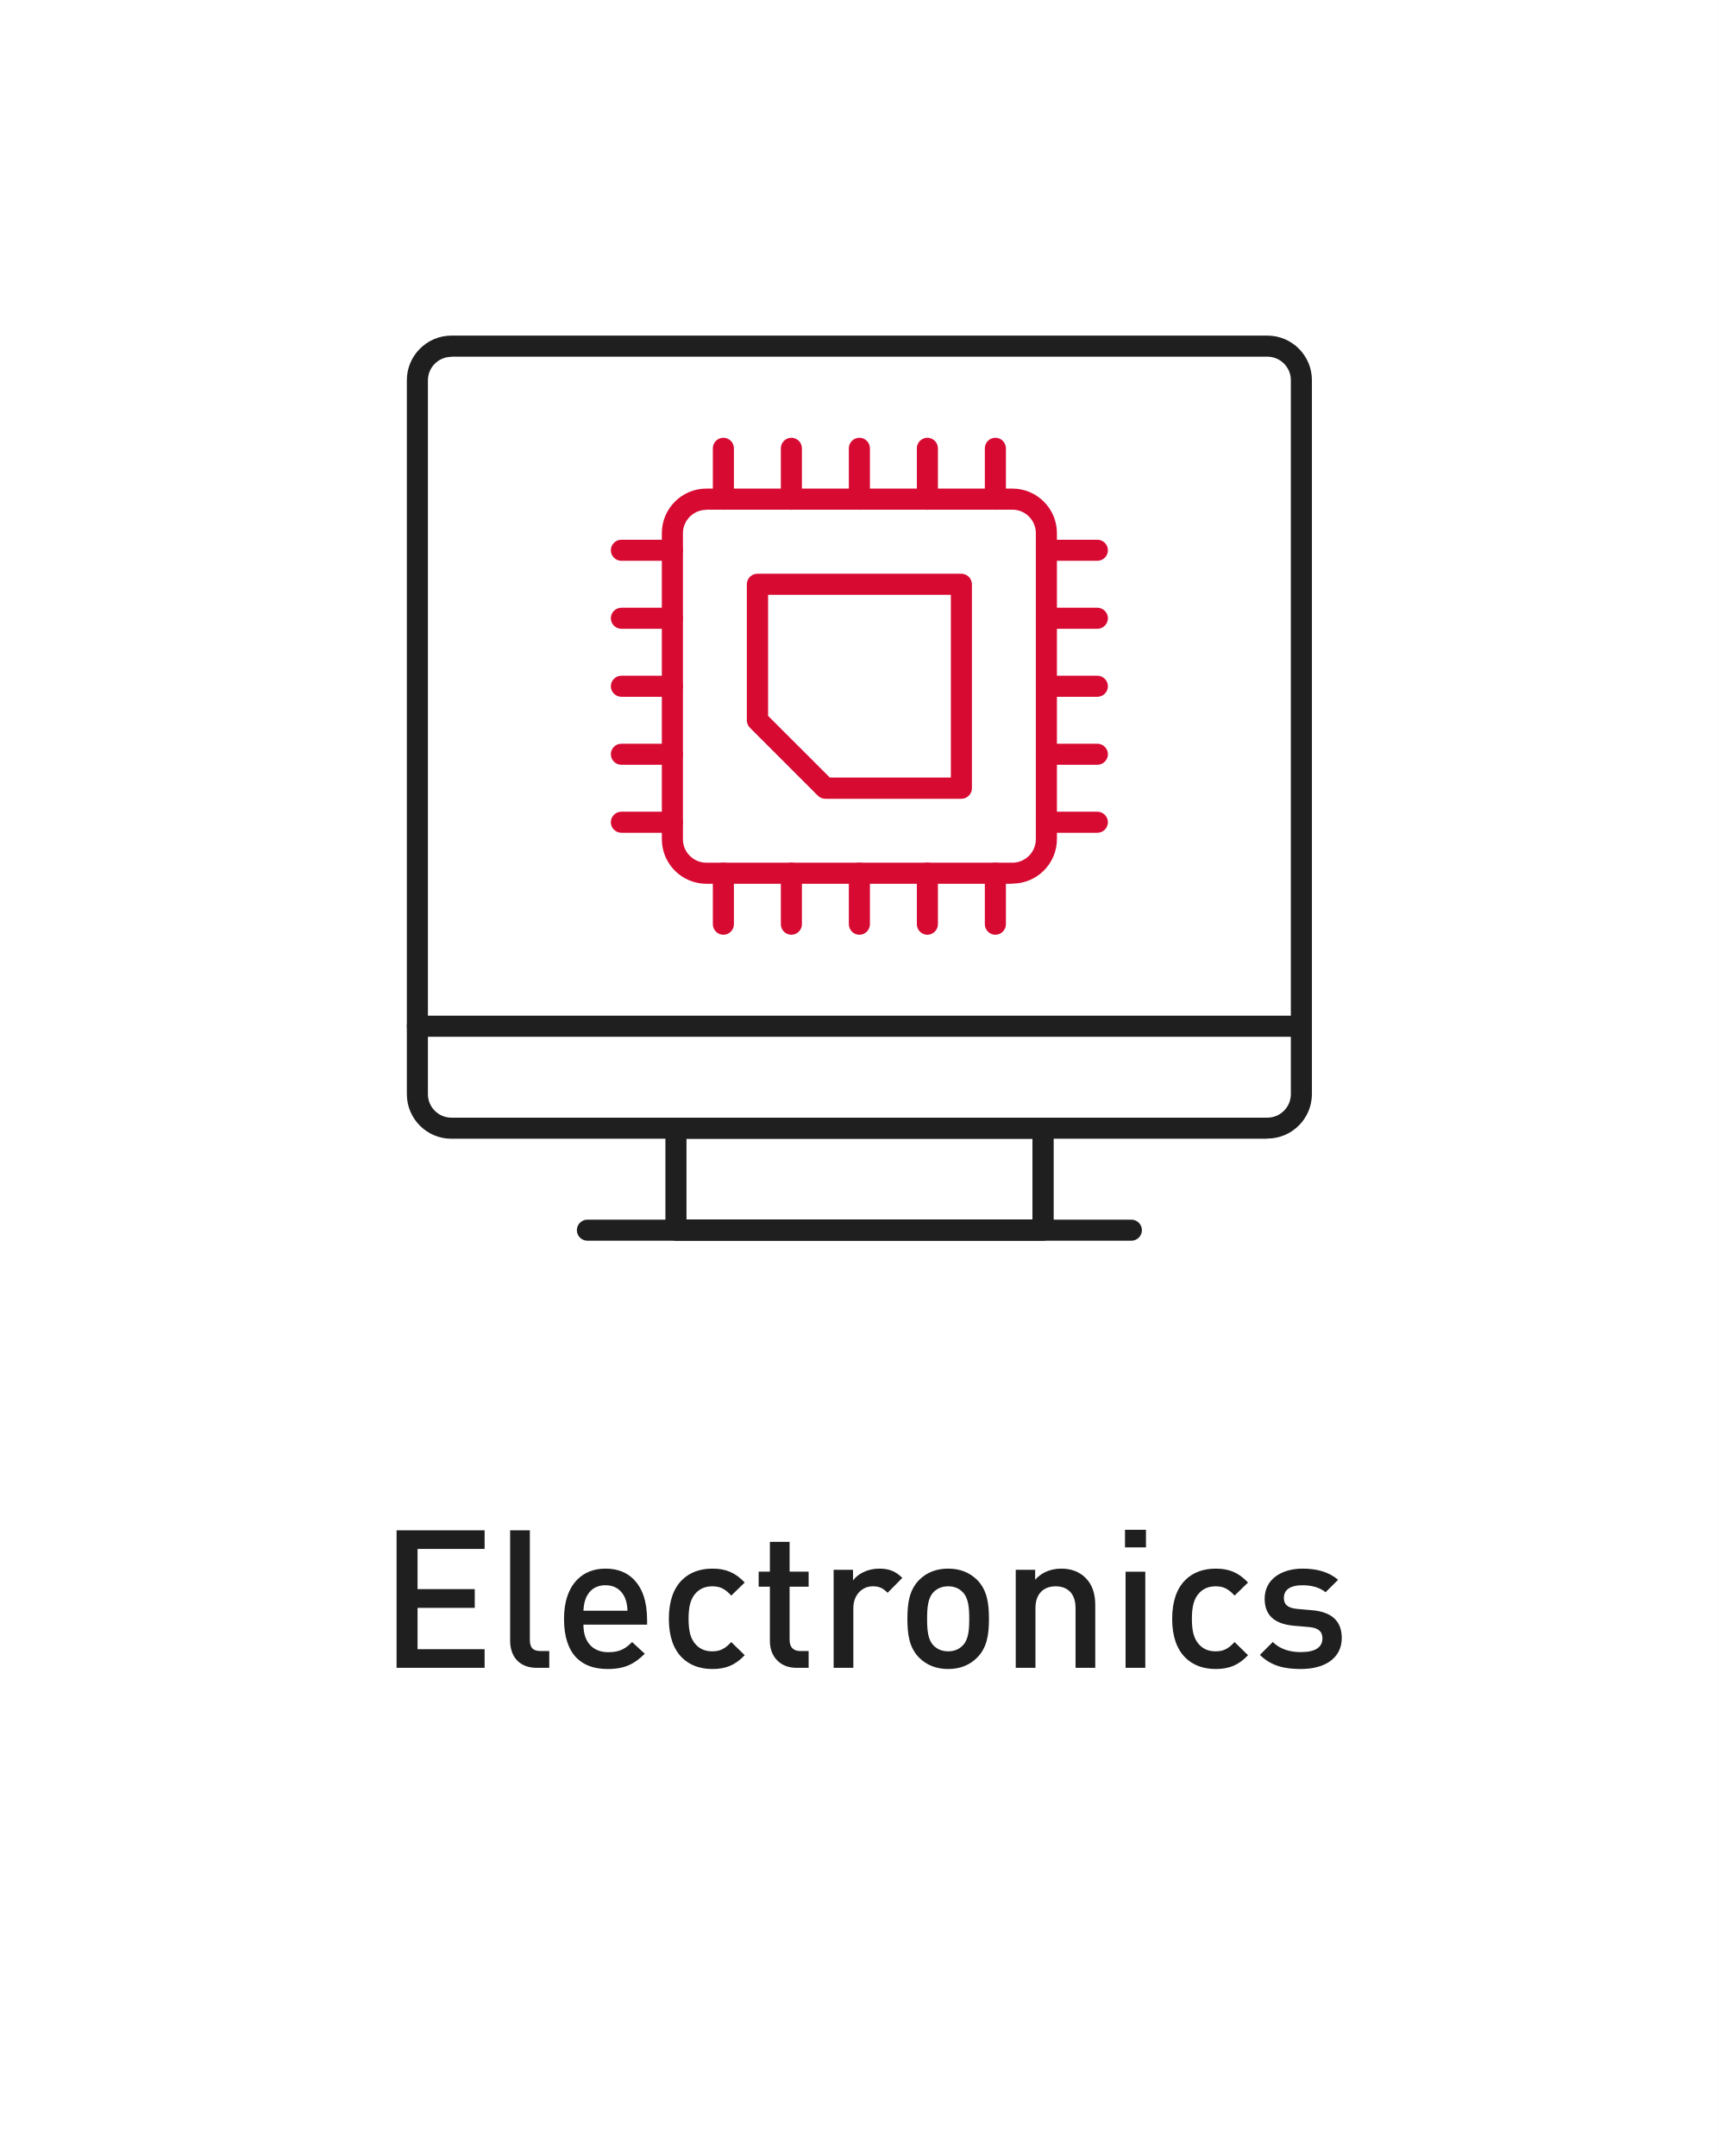
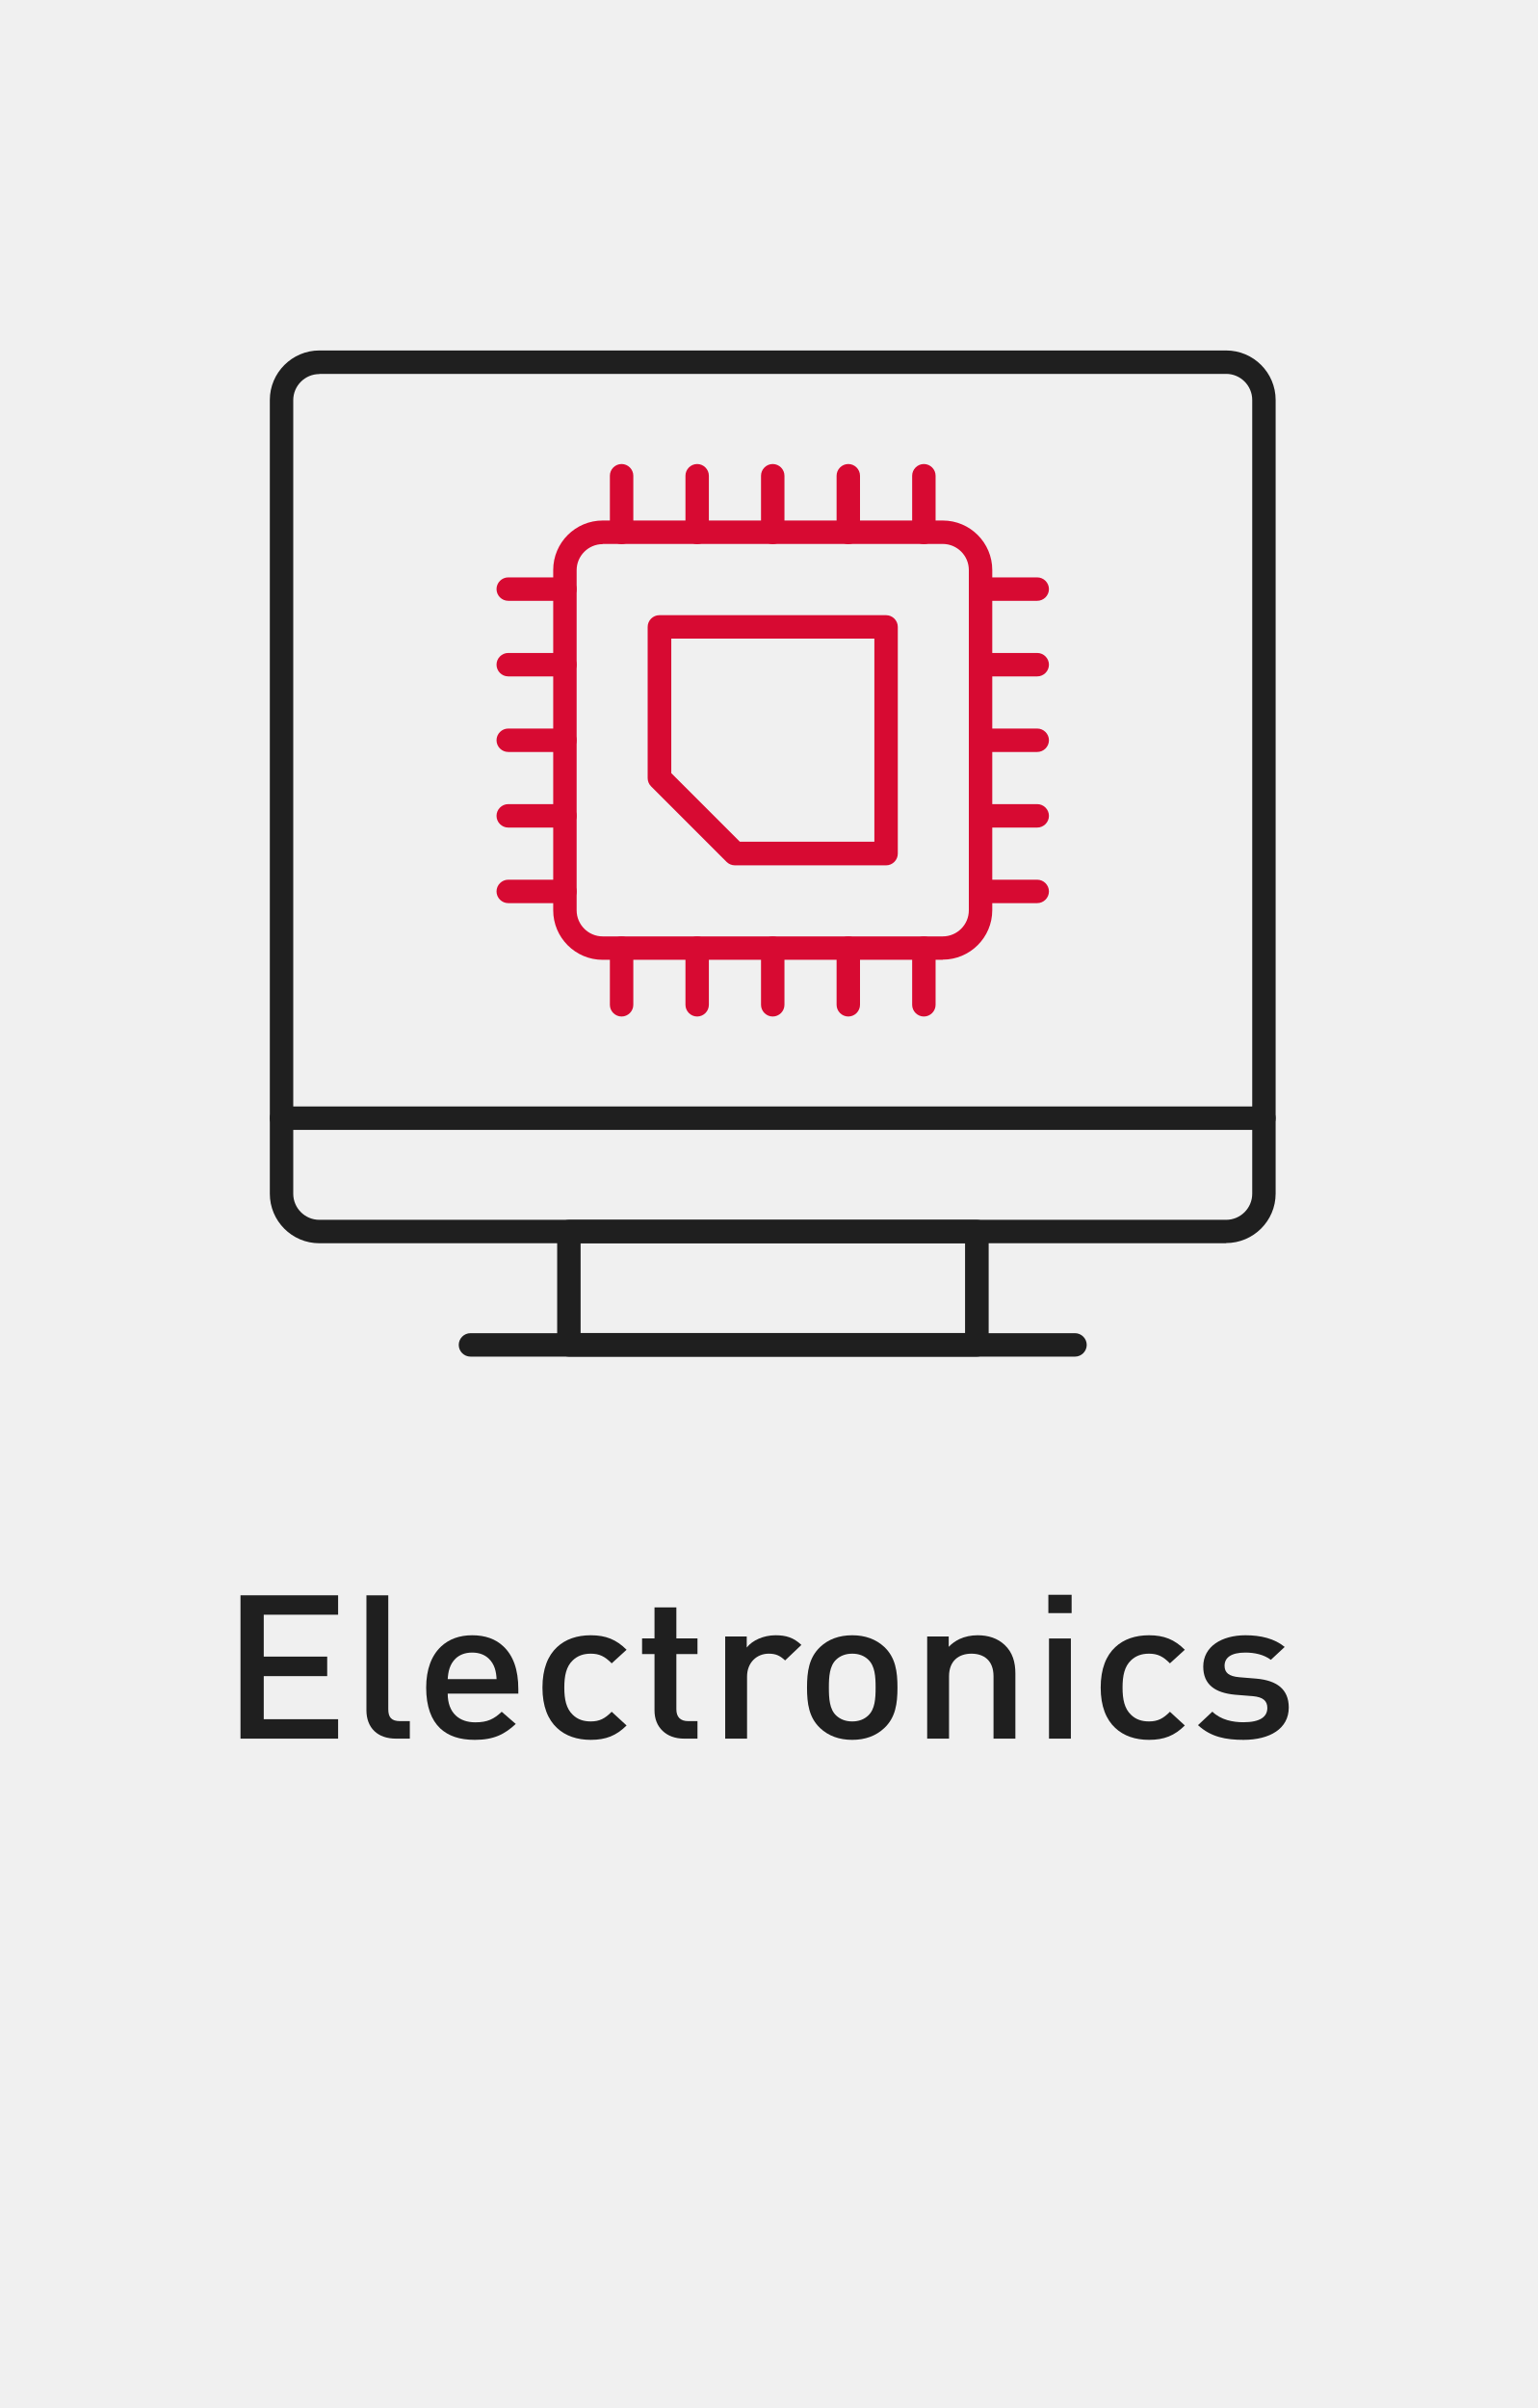
- <svg xmlns="http://www.w3.org/2000/svg" width="169" height="212" viewBox="0 0 169 212" fill="none">
-   <rect width="169" height="212" fill="white" />
-   <path d="M38.991 164V150.472H47.646V152.305H41.053V156.257H46.677V158.1H41.053V162.166H47.646V164H38.991ZM52.795 164C51.941 164 51.313 163.743 50.867 163.297C50.392 162.822 50.154 162.119 50.154 161.33V150.472H52.093V161.216C52.093 161.976 52.358 162.347 53.147 162.347H54.002V164H52.795ZM59.764 164.114C58.396 164.114 57.417 163.743 56.695 163.031C55.916 162.242 55.451 160.998 55.451 159.183C55.451 157.464 55.926 156.153 56.771 155.307C57.474 154.604 58.405 154.243 59.526 154.243C60.685 154.243 61.607 154.595 62.291 155.288C63.155 156.153 63.621 157.454 63.621 159.335V159.753H57.36C57.36 160.646 57.607 161.349 58.073 161.815C58.491 162.233 59.07 162.461 59.811 162.461C60.894 162.461 61.464 162.147 62.148 161.463L63.393 162.613C62.405 163.591 61.455 164.114 59.764 164.114ZM57.36 158.385H61.692C61.664 157.682 61.521 156.97 60.989 156.438C60.647 156.096 60.172 155.877 59.526 155.877C58.89 155.877 58.405 156.096 58.063 156.438C57.541 156.97 57.398 157.682 57.36 158.385ZM70.044 164.114C68.828 164.114 67.802 163.743 67.051 162.993C66.244 162.195 65.759 160.95 65.759 159.183C65.759 157.407 66.244 156.162 67.051 155.364C67.802 154.614 68.828 154.243 70.044 154.243C71.374 154.243 72.305 154.642 73.217 155.611L71.896 156.894C71.288 156.238 70.804 155.982 70.044 155.982C69.388 155.982 68.875 156.181 68.457 156.599C67.868 157.188 67.697 158.053 67.697 159.183C67.697 160.304 67.868 161.169 68.457 161.758C68.875 162.185 69.388 162.375 70.044 162.375C70.804 162.375 71.288 162.119 71.896 161.463L73.217 162.755C72.305 163.724 71.374 164.114 70.044 164.114ZM78.333 164C77.497 164 76.861 163.724 76.424 163.278C75.939 162.803 75.692 162.128 75.692 161.34V156.02H74.59V154.538H75.692V151.612H77.63V154.538H79.502V156.02H77.63V161.226C77.63 161.948 77.972 162.347 78.685 162.347H79.502V164H78.333ZM81.959 164V154.357H83.868V155.402C84.362 154.728 85.35 154.243 86.424 154.243C87.374 154.243 88.029 154.471 88.713 155.155L87.269 156.618C86.823 156.181 86.471 155.982 85.816 155.982C84.761 155.982 83.897 156.818 83.897 158.138V164H81.959ZM93.221 164.114C92.053 164.114 91.103 163.734 90.371 163.002C89.383 162.005 89.212 160.694 89.212 159.183C89.212 157.663 89.383 156.352 90.381 155.345C91.103 154.623 92.053 154.243 93.221 154.243C94.38 154.243 95.33 154.623 96.062 155.345C97.059 156.352 97.23 157.663 97.23 159.183C97.23 160.694 97.059 162.005 96.062 163.002C95.33 163.734 94.38 164.114 93.221 164.114ZM91.15 159.183C91.15 160.219 91.207 161.226 91.796 161.815C92.167 162.185 92.642 162.375 93.221 162.375C93.801 162.375 94.276 162.185 94.637 161.815C95.235 161.226 95.292 160.219 95.292 159.183C95.292 158.138 95.235 157.141 94.637 156.542C94.276 156.172 93.801 155.982 93.221 155.982C92.642 155.982 92.167 156.172 91.796 156.542C91.207 157.141 91.15 158.138 91.15 159.183ZM99.864 164V154.357H101.773V155.336C102.049 155.022 102.391 154.775 102.723 154.604C103.208 154.367 103.74 154.243 104.338 154.243C105.288 154.243 106.105 154.528 106.732 155.155C107.435 155.858 107.682 156.789 107.682 157.844V164H105.744V158.119C105.744 156.618 104.889 155.982 103.787 155.982C102.695 155.982 101.802 156.628 101.802 158.119V164H99.864ZM110.663 164V154.547H112.601V164H110.663ZM110.606 152.153V150.424H112.667V152.153H110.606ZM119.529 164.114C118.313 164.114 117.287 163.743 116.536 162.993C115.729 162.195 115.244 160.95 115.244 159.183C115.244 157.407 115.729 156.162 116.536 155.364C117.287 154.614 118.313 154.243 119.529 154.243C120.859 154.243 121.79 154.642 122.702 155.611L121.381 156.894C120.773 156.238 120.289 155.982 119.529 155.982C118.873 155.982 118.36 156.181 117.942 156.599C117.353 157.188 117.182 158.053 117.182 159.183C117.182 160.304 117.353 161.169 117.942 161.758C118.36 162.185 118.873 162.375 119.529 162.375C120.289 162.375 120.773 162.119 121.381 161.463L122.702 162.755C121.79 163.724 120.859 164.114 119.529 164.114ZM127.908 164.114C126.34 164.114 125.01 163.848 123.87 162.727L125.143 161.454C125.913 162.242 126.967 162.451 127.898 162.451C129.361 162.451 130.017 161.948 130.017 161.102C130.017 160.456 129.656 160.076 128.734 159.991L127.186 159.858C125.381 159.687 124.336 158.898 124.336 157.198C124.336 155.307 125.97 154.243 128.079 154.243C129.437 154.243 130.653 154.557 131.556 155.345L130.33 156.561C129.713 156.067 128.886 155.877 128.069 155.877C126.787 155.877 126.226 156.371 126.226 157.122C126.226 157.777 126.606 158.119 127.537 158.205L129.057 158.338C130.834 158.509 131.917 159.316 131.917 161.064C131.917 163.069 130.226 164.114 127.908 164.114Z" fill="#1F1F1F" />
-   <g clip-path="url(#clip0_2632_5039)">
-     <path d="M102.542 121.999H66.458C65.889 121.999 65.421 121.531 65.421 120.963V110.935C65.421 110.366 65.889 109.898 66.458 109.898H102.559C103.127 109.898 103.595 110.366 103.595 110.935V120.963C103.595 121.531 103.127 121.999 102.559 121.999H102.542ZM67.494 119.91H101.506V111.971H67.494V119.91Z" fill="#1F1F1F" />
-     <path d="M124.604 111.972H44.379C41.956 111.972 40 110 40 107.593V37.379C40 34.972 41.972 33 44.379 33H124.604C127.028 33 128.983 34.972 128.983 37.379V107.576C128.983 110 127.011 111.955 124.604 111.955V111.972ZM44.379 35.089C43.109 35.089 42.072 36.125 42.072 37.396V107.593C42.072 108.863 43.109 109.899 44.379 109.899H124.604C125.875 109.899 126.911 108.863 126.911 107.593V37.379C126.911 36.109 125.875 35.072 124.604 35.072H44.379V35.089Z" fill="#1F1F1F" />
-     <path d="M127.947 101.944H41.036C40.468 101.944 40 101.476 40 100.907C40 100.339 40.468 99.871 41.036 99.871H127.947C128.515 99.871 128.983 100.339 128.983 100.907C128.983 101.476 128.515 101.944 127.947 101.944Z" fill="#1F1F1F" />
-     <path d="M111.233 122H57.75C57.182 122 56.714 121.532 56.714 120.964C56.714 120.396 57.182 119.928 57.75 119.928H111.233C111.802 119.928 112.27 120.396 112.27 120.964C112.27 121.532 111.802 122 111.233 122Z" fill="#1F1F1F" />
-     <path d="M99.534 86.902H69.449C67.026 86.902 65.07 84.93 65.07 82.523V52.422C65.07 49.998 67.043 48.043 69.449 48.043H99.534C101.957 48.043 103.913 50.015 103.913 52.422V82.506C103.913 84.93 101.941 86.885 99.534 86.885V86.902ZM69.449 50.132C68.179 50.132 67.143 51.168 67.143 52.439V82.523C67.143 83.793 68.179 84.83 69.449 84.83H99.534C100.804 84.83 101.84 83.793 101.84 82.523V52.422C101.84 51.152 100.804 50.115 99.534 50.115H69.449V50.132Z" fill="#D70A32" />
-     <path d="M94.52 78.545H81.149C80.865 78.545 80.597 78.428 80.413 78.244L73.728 71.559C73.528 71.358 73.427 71.091 73.427 70.823V57.452C73.427 56.884 73.895 56.416 74.463 56.416H94.52C95.088 56.416 95.556 56.884 95.556 57.452V77.509C95.556 78.077 95.088 78.545 94.52 78.545ZM81.584 76.456H93.484V58.489H75.516V70.389L81.584 76.456Z" fill="#D70A32" />
-     <path d="M107.891 61.83H102.877C102.308 61.83 101.84 61.362 101.84 60.794C101.84 60.226 102.308 59.758 102.877 59.758H107.891C108.459 59.758 108.927 60.226 108.927 60.794C108.927 61.362 108.459 61.83 107.891 61.83Z" fill="#D70A32" />
-     <path d="M107.891 55.145H102.877C102.308 55.145 101.84 54.677 101.84 54.108C101.84 53.54 102.308 53.072 102.877 53.072H107.891C108.459 53.072 108.927 53.54 108.927 54.108C108.927 54.677 108.459 55.145 107.891 55.145Z" fill="#D70A32" />
-     <path d="M107.891 68.516H102.877C102.308 68.516 101.84 68.048 101.84 67.48C101.84 66.911 102.308 66.443 102.877 66.443H107.891C108.459 66.443 108.927 66.911 108.927 67.48C108.927 68.048 108.459 68.516 107.891 68.516Z" fill="#D70A32" />
-     <path d="M107.891 75.201H102.877C102.308 75.201 101.84 74.733 101.84 74.165C101.84 73.597 102.308 73.129 102.877 73.129H107.891C108.459 73.129 108.927 73.597 108.927 74.165C108.927 74.733 108.459 75.201 107.891 75.201Z" fill="#D70A32" />
-     <path d="M107.891 81.887H102.877C102.308 81.887 101.84 81.419 101.84 80.851C101.84 80.282 102.308 79.814 102.877 79.814H107.891C108.459 79.814 108.927 80.282 108.927 80.851C108.927 81.419 108.459 81.887 107.891 81.887Z" fill="#D70A32" />
-     <path d="M66.107 61.83H61.093C60.524 61.83 60.056 61.362 60.056 60.794C60.056 60.226 60.524 59.758 61.093 59.758H66.107C66.675 59.758 67.143 60.226 67.143 60.794C67.143 61.362 66.675 61.83 66.107 61.83Z" fill="#D70A32" />
-     <path d="M66.107 55.145H61.093C60.524 55.145 60.056 54.677 60.056 54.108C60.056 53.54 60.524 53.072 61.093 53.072H66.107C66.675 53.072 67.143 53.54 67.143 54.108C67.143 54.677 66.675 55.145 66.107 55.145Z" fill="#D70A32" />
-     <path d="M66.107 68.516H61.093C60.524 68.516 60.056 68.048 60.056 67.48C60.056 66.911 60.524 66.443 61.093 66.443H66.107C66.675 66.443 67.143 66.911 67.143 67.48C67.143 68.048 66.675 68.516 66.107 68.516Z" fill="#D70A32" />
-     <path d="M66.107 75.201H61.093C60.524 75.201 60.056 74.733 60.056 74.165C60.056 73.597 60.524 73.129 61.093 73.129H66.107C66.675 73.129 67.143 73.597 67.143 74.165C67.143 74.733 66.675 75.201 66.107 75.201Z" fill="#D70A32" />
-     <path d="M66.107 81.887H61.093C60.524 81.887 60.056 81.419 60.056 80.851C60.056 80.282 60.524 79.814 61.093 79.814H66.107C66.675 79.814 67.143 80.282 67.143 80.851C67.143 81.419 66.675 81.887 66.107 81.887Z" fill="#D70A32" />
-     <path d="M91.177 91.915C90.609 91.915 90.141 91.447 90.141 90.879V85.864C90.141 85.296 90.609 84.828 91.177 84.828C91.745 84.828 92.213 85.296 92.213 85.864V90.879C92.213 91.447 91.745 91.915 91.177 91.915Z" fill="#D70A32" />
-     <path d="M97.862 91.915C97.294 91.915 96.826 91.447 96.826 90.879V85.864C96.826 85.296 97.294 84.828 97.862 84.828C98.431 84.828 98.899 85.296 98.899 85.864V90.879C98.899 91.447 98.431 91.915 97.862 91.915Z" fill="#D70A32" />
-     <path d="M84.492 91.915C83.923 91.915 83.455 91.447 83.455 90.879V85.864C83.455 85.296 83.923 84.828 84.492 84.828C85.06 84.828 85.528 85.296 85.528 85.864V90.879C85.528 91.447 85.06 91.915 84.492 91.915Z" fill="#D70A32" />
-     <path d="M77.806 91.915C77.238 91.915 76.77 91.447 76.77 90.879V85.864C76.77 85.296 77.238 84.828 77.806 84.828C78.374 84.828 78.842 85.296 78.842 85.864V90.879C78.842 91.447 78.374 91.915 77.806 91.915Z" fill="#D70A32" />
-     <path d="M71.121 91.915C70.552 91.915 70.085 91.447 70.085 90.879V85.864C70.085 85.296 70.552 84.828 71.121 84.828C71.689 84.828 72.157 85.296 72.157 85.864V90.879C72.157 91.447 71.689 91.915 71.121 91.915Z" fill="#D70A32" />
-     <path d="M91.177 50.132C90.609 50.132 90.141 49.663 90.141 49.095V44.081C90.141 43.513 90.609 43.045 91.177 43.045C91.745 43.045 92.213 43.513 92.213 44.081V49.095C92.213 49.663 91.745 50.132 91.177 50.132Z" fill="#D70A32" />
-     <path d="M97.862 50.132C97.294 50.132 96.826 49.663 96.826 49.095V44.081C96.826 43.513 97.294 43.045 97.862 43.045C98.431 43.045 98.899 43.513 98.899 44.081V49.095C98.899 49.663 98.431 50.132 97.862 50.132Z" fill="#D70A32" />
-     <path d="M84.492 50.132C83.923 50.132 83.455 49.663 83.455 49.095V44.081C83.455 43.513 83.923 43.045 84.492 43.045C85.06 43.045 85.528 43.513 85.528 44.081V49.095C85.528 49.663 85.06 50.132 84.492 50.132Z" fill="#D70A32" />
-     <path d="M77.806 50.132C77.238 50.132 76.77 49.663 76.77 49.095V44.081C76.77 43.513 77.238 43.045 77.806 43.045C78.374 43.045 78.842 43.513 78.842 44.081V49.095C78.842 49.663 78.374 50.132 77.806 50.132Z" fill="#D70A32" />
-     <path d="M71.121 50.132C70.552 50.132 70.085 49.663 70.085 49.095V44.081C70.085 43.513 70.552 43.045 71.121 43.045C71.689 43.045 72.157 43.513 72.157 44.081V49.095C72.157 49.663 71.689 50.132 71.121 50.132Z" fill="#D70A32" />
+ <svg xmlns="http://www.w3.org/2000/svg" width="136" height="213" viewBox="0 0 136 213" fill="none">
+   <path d="M21.276 153.792V141.112H29.913V142.83H23.333V146.535H28.946V148.262H23.333V152.073H29.913V153.792H21.276Z" fill="#1F1F1F" />
+   <path d="M35.052 153.792C34.199 153.792 33.573 153.552 33.128 153.133C32.654 152.688 32.417 152.029 32.417 151.29V141.112H34.351V151.183C34.351 151.895 34.616 152.243 35.403 152.243H36.257V153.792H35.052Z" fill="#1F1F1F" />
+   <path d="M42.007 153.899C40.642 153.899 39.665 153.552 38.944 152.884C38.167 152.145 37.703 150.978 37.703 149.277C37.703 147.666 38.176 146.437 39.02 145.644C39.722 144.985 40.651 144.647 41.77 144.647C42.926 144.647 43.846 144.976 44.529 145.626C45.392 146.437 45.856 147.657 45.856 149.42V149.812H39.608C39.608 150.649 39.855 151.308 40.319 151.744C40.736 152.136 41.315 152.349 42.054 152.349C43.135 152.349 43.704 152.056 44.386 151.414L45.629 152.492C44.642 153.409 43.694 153.899 42.007 153.899ZM39.608 148.529H43.931C43.903 147.87 43.761 147.203 43.23 146.704C42.889 146.383 42.414 146.178 41.77 146.178C41.135 146.178 40.651 146.383 40.31 146.704C39.788 147.203 39.646 147.87 39.608 148.529Z" fill="#1F1F1F" />
+   <path d="M52.266 153.899C51.052 153.899 50.028 153.552 49.279 152.848C48.474 152.1 47.99 150.934 47.99 149.277C47.99 147.612 48.474 146.446 49.279 145.698C50.028 144.994 51.052 144.647 52.266 144.647C53.593 144.647 54.522 145.021 55.433 145.929L54.115 147.131C53.508 146.517 53.024 146.276 52.266 146.276C51.612 146.276 51.1 146.463 50.683 146.855C50.095 147.407 49.924 148.218 49.924 149.277C49.924 150.328 50.095 151.138 50.683 151.691C51.1 152.091 51.612 152.269 52.266 152.269C53.024 152.269 53.508 152.029 54.115 151.414L55.433 152.626C54.522 153.534 53.593 153.899 52.266 153.899Z" fill="#1F1F1F" />
+   <path d="M60.539 153.792C59.705 153.792 59.069 153.534 58.633 153.115C58.15 152.67 57.903 152.038 57.903 151.299V146.312H56.804V144.923H57.903V142.18H59.837V144.923H61.705V146.312H59.837V151.192C59.837 151.869 60.179 152.243 60.89 152.243H61.705V153.792H60.539Z" fill="#1F1F1F" />
+   <path d="M64.157 153.792V144.754H66.063V145.733C66.556 145.101 67.542 144.647 68.613 144.647C69.561 144.647 70.215 144.861 70.898 145.502L69.457 146.873C69.011 146.463 68.66 146.276 68.006 146.276C66.954 146.276 66.091 147.06 66.091 148.298V153.792H64.157Z" fill="#1F1F1F" />
+   <path d="M75.397 153.899C74.231 153.899 73.283 153.543 72.553 152.857C71.567 151.922 71.396 150.693 71.396 149.277C71.396 147.853 71.567 146.624 72.562 145.68C73.283 145.003 74.231 144.647 75.397 144.647C76.554 144.647 77.502 145.003 78.232 145.68C79.227 146.624 79.398 147.853 79.398 149.277C79.398 150.693 79.227 151.922 78.232 152.857C77.502 153.543 76.554 153.899 75.397 153.899ZM73.33 149.277C73.33 150.248 73.387 151.192 73.975 151.744C74.345 152.091 74.819 152.269 75.397 152.269C75.975 152.269 76.45 152.091 76.81 151.744C77.407 151.192 77.464 150.248 77.464 149.277C77.464 148.298 77.407 147.363 76.81 146.802C76.45 146.455 75.975 146.276 75.397 146.276C74.819 146.276 74.345 146.455 73.975 146.802C73.387 147.363 73.33 148.298 73.33 149.277Z" fill="#1F1F1F" />
+   <path d="M82.026 153.792V144.754H83.932V145.671C84.207 145.377 84.548 145.146 84.88 144.985C85.364 144.763 85.895 144.647 86.492 144.647C87.44 144.647 88.255 144.914 88.881 145.502C89.583 146.161 89.829 147.033 89.829 148.022V153.792H87.895V148.28C87.895 146.873 87.042 146.276 85.942 146.276C84.852 146.276 83.96 146.882 83.96 148.28V153.792H82.026Z" fill="#1F1F1F" />
+   <path d="M92.803 153.792V144.932H94.738V153.792H92.803ZM92.747 142.688V141.067H94.804V142.688H92.747Z" fill="#1F1F1F" />
+   <path d="M101.652 153.899C100.438 153.899 99.415 153.552 98.665 152.848C97.86 152.1 97.376 150.934 97.376 149.277C97.376 147.612 97.86 146.446 98.665 145.698C99.415 144.994 100.438 144.647 101.652 144.647C102.979 144.647 103.909 145.021 104.819 145.929L103.501 147.131C102.894 146.517 102.411 146.276 101.652 146.276C100.998 146.276 100.486 146.463 100.069 146.855C99.481 147.407 99.31 148.218 99.31 149.277C99.31 150.328 99.481 151.138 100.069 151.691C100.486 152.091 100.998 152.269 101.652 152.269C102.411 152.269 102.894 152.029 103.501 151.414L104.819 152.626C103.909 153.534 102.979 153.899 101.652 153.899Z" fill="#1F1F1F" />
+   <path d="M110.014 153.899C108.45 153.899 107.122 153.65 105.985 152.599L107.255 151.406C108.023 152.145 109.075 152.341 110.005 152.341C111.465 152.341 112.119 151.869 112.119 151.076C112.119 150.471 111.759 150.114 110.839 150.034L109.294 149.91C107.492 149.749 106.449 149.01 106.449 147.416C106.449 145.644 108.08 144.647 110.185 144.647C111.541 144.647 112.754 144.941 113.655 145.68L112.432 146.82C111.815 146.357 110.991 146.178 110.175 146.178C108.895 146.178 108.336 146.642 108.336 147.345C108.336 147.959 108.715 148.28 109.644 148.36L111.161 148.485C112.934 148.645 114.015 149.402 114.015 151.04C114.015 152.919 112.327 153.899 110.014 153.899Z" fill="#1F1F1F" />
+   <g clip-path="url(#clip0_2744_6398)">
+     <path d="M86.413 120H50.328C49.76 120 49.292 119.532 49.292 118.964V108.936C49.292 108.367 49.76 107.899 50.328 107.899H86.43C86.998 107.899 87.466 108.367 87.466 108.936V118.964C87.466 119.532 86.998 120 86.43 120H86.413ZM51.365 117.911H85.377V109.972H51.365V117.911Z" fill="#1F1F1F" />
+     <path d="M108.475 109.972H28.25C25.826 109.972 23.871 108 23.871 105.593V35.379C23.871 32.972 25.843 31 28.25 31H108.475C110.899 31 112.854 32.972 112.854 35.379V105.576C112.854 108 110.882 109.955 108.475 109.955V109.972ZM28.25 33.089C26.98 33.089 25.943 34.125 25.943 35.396V105.593C25.943 106.863 26.98 107.899 28.25 107.899H108.475C109.745 107.899 110.782 106.863 110.782 105.593V35.379C110.782 34.109 109.745 33.072 108.475 33.072H28.25V33.089Z" fill="#1F1F1F" />
+     <path d="M111.818 99.944H24.907C24.339 99.944 23.871 99.476 23.871 98.907C23.871 98.339 24.339 97.871 24.907 97.871H111.818C112.386 97.871 112.854 98.339 112.854 98.907C112.854 99.476 112.386 99.944 111.818 99.944Z" fill="#1F1F1F" />
+     <path d="M95.104 120H41.621C41.053 120 40.584 119.532 40.584 118.964C40.584 118.395 41.053 117.927 41.621 117.927H95.104C95.672 117.927 96.141 118.395 96.141 118.964C96.141 119.532 95.672 120 95.104 120Z" fill="#1F1F1F" />
+     <path d="M83.405 84.901H53.32C50.897 84.901 48.941 82.929 48.941 80.522V50.421C48.941 47.998 50.913 46.042 53.32 46.042H83.405C85.828 46.042 87.784 48.014 87.784 50.421V80.506C87.784 82.929 85.811 84.885 83.405 84.885V84.901ZM53.32 48.131C52.05 48.131 51.014 49.168 51.014 50.438V80.522C51.014 81.793 52.05 82.829 53.32 82.829H83.405C84.675 82.829 85.711 81.793 85.711 80.522V50.421C85.711 49.151 84.675 48.115 83.405 48.115H53.32V48.131Z" fill="#D70A32" />
+     <path d="M78.391 76.545H65.02C64.736 76.545 64.468 76.428 64.284 76.244L57.599 69.558C57.398 69.358 57.298 69.09 57.298 68.823V55.452C57.298 54.884 57.766 54.416 58.334 54.416H78.391C78.959 54.416 79.427 54.884 79.427 55.452V75.508C79.427 76.077 78.959 76.545 78.391 76.545ZM65.454 74.455H77.354V56.488H59.387V68.388L65.454 74.455Z" fill="#D70A32" />
+     <path d="M91.761 59.831H86.747C86.179 59.831 85.711 59.363 85.711 58.795C85.711 58.227 86.179 57.758 86.747 57.758H91.761C92.33 57.758 92.798 58.227 92.798 58.795C92.798 59.363 92.33 59.831 91.761 59.831Z" fill="#D70A32" />
+     <path d="M91.761 53.145H86.747C86.179 53.145 85.711 52.678 85.711 52.109C85.711 51.541 86.179 51.073 86.747 51.073H91.761C92.33 51.073 92.798 51.541 92.798 52.109C92.798 52.678 92.33 53.145 91.761 53.145Z" fill="#D70A32" />
+     <path d="M91.761 66.516H86.747C86.179 66.516 85.711 66.049 85.711 65.48C85.711 64.912 86.179 64.444 86.747 64.444H91.761C92.33 64.444 92.798 64.912 92.798 65.48C92.798 66.049 92.33 66.516 91.761 66.516Z" fill="#D70A32" />
+     <path d="M91.761 73.202H86.747C86.179 73.202 85.711 72.734 85.711 72.166C85.711 71.597 86.179 71.129 86.747 71.129H91.761C92.33 71.129 92.798 71.597 92.798 72.166C92.798 72.734 92.33 73.202 91.761 73.202Z" fill="#D70A32" />
+     <path d="M91.761 79.887H86.747C86.179 79.887 85.711 79.419 85.711 78.851C85.711 78.283 86.179 77.815 86.747 77.815H91.761C92.33 77.815 92.798 78.283 92.798 78.851C92.798 79.419 92.33 79.887 91.761 79.887Z" fill="#D70A32" />
+     <path d="M49.977 59.831H44.963C44.395 59.831 43.927 59.363 43.927 58.795C43.927 58.227 44.395 57.758 44.963 57.758H49.977C50.546 57.758 51.014 58.227 51.014 58.795C51.014 59.363 50.546 59.831 49.977 59.831Z" fill="#D70A32" />
+     <path d="M49.977 53.145H44.963C44.395 53.145 43.927 52.678 43.927 52.109C43.927 51.541 44.395 51.073 44.963 51.073H49.977C50.546 51.073 51.014 51.541 51.014 52.109C51.014 52.678 50.546 53.145 49.977 53.145Z" fill="#D70A32" />
+     <path d="M49.977 66.516H44.963C44.395 66.516 43.927 66.049 43.927 65.48C43.927 64.912 44.395 64.444 44.963 64.444H49.977C50.546 64.444 51.014 64.912 51.014 65.48C51.014 66.049 50.546 66.516 49.977 66.516Z" fill="#D70A32" />
+     <path d="M49.977 73.202H44.963C44.395 73.202 43.927 72.734 43.927 72.166C43.927 71.597 44.395 71.129 44.963 71.129H49.977C50.546 71.129 51.014 71.597 51.014 72.166C51.014 72.734 50.546 73.202 49.977 73.202Z" fill="#D70A32" />
+     <path d="M49.977 79.887H44.963C44.395 79.887 43.927 79.419 43.927 78.851C43.927 78.283 44.395 77.815 44.963 77.815H49.977C50.546 77.815 51.014 78.283 51.014 78.851C51.014 79.419 50.546 79.887 49.977 79.887Z" fill="#D70A32" />
+     <path d="M75.048 89.916C74.48 89.916 74.012 89.448 74.012 88.879V83.865C74.012 83.297 74.48 82.829 75.048 82.829C75.616 82.829 76.084 83.297 76.084 83.865V88.879C76.084 89.448 75.616 89.916 75.048 89.916Z" fill="#D70A32" />
+     <path d="M81.733 89.916C81.165 89.916 80.697 89.448 80.697 88.879V83.865C80.697 83.297 81.165 82.829 81.733 82.829C82.302 82.829 82.77 83.297 82.77 83.865V88.879C82.77 89.448 82.302 89.916 81.733 89.916Z" fill="#D70A32" />
+     <path d="M68.362 89.916C67.794 89.916 67.326 89.448 67.326 88.879V83.865C67.326 83.297 67.794 82.829 68.362 82.829C68.931 82.829 69.399 83.297 69.399 83.865V88.879C69.399 89.448 68.931 89.916 68.362 89.916Z" fill="#D70A32" />
+     <path d="M61.677 89.916C61.109 89.916 60.641 89.448 60.641 88.879V83.865C60.641 83.297 61.109 82.829 61.677 82.829C62.245 82.829 62.713 83.297 62.713 83.865V88.879C62.713 89.448 62.245 89.916 61.677 89.916Z" fill="#D70A32" />
+     <path d="M54.992 89.916C54.423 89.916 53.955 89.448 53.955 88.879V83.865C53.955 83.297 54.423 82.829 54.992 82.829C55.56 82.829 56.028 83.297 56.028 83.865V88.879C56.028 89.448 55.56 89.916 54.992 89.916Z" fill="#D70A32" />
+     <path d="M75.048 48.132C74.48 48.132 74.012 47.663 74.012 47.095V42.081C74.012 41.513 74.48 41.045 75.048 41.045C75.616 41.045 76.084 41.513 76.084 42.081V47.095C76.084 47.663 75.616 48.132 75.048 48.132Z" fill="#D70A32" />
+     <path d="M81.733 48.132C81.165 48.132 80.697 47.663 80.697 47.095V42.081C80.697 41.513 81.165 41.045 81.733 41.045C82.302 41.045 82.77 41.513 82.77 42.081V47.095C82.77 47.663 82.302 48.132 81.733 48.132Z" fill="#D70A32" />
+     <path d="M68.362 48.132C67.794 48.132 67.326 47.663 67.326 47.095V42.081C67.326 41.513 67.794 41.045 68.362 41.045C68.931 41.045 69.399 41.513 69.399 42.081V47.095C69.399 47.663 68.931 48.132 68.362 48.132Z" fill="#D70A32" />
+     <path d="M61.677 48.132C61.109 48.132 60.641 47.663 60.641 47.095V42.081C60.641 41.513 61.109 41.045 61.677 41.045C62.245 41.045 62.713 41.513 62.713 42.081V47.095C62.713 47.663 62.245 48.132 61.677 48.132Z" fill="#D70A32" />
+     <path d="M54.992 48.132C54.423 48.132 53.955 47.663 53.955 47.095V42.081C53.955 41.513 54.423 41.045 54.992 41.045C55.56 41.045 56.028 41.513 56.028 42.081V47.095C56.028 47.663 55.56 48.132 54.992 48.132Z" fill="#D70A32" />
  </g>
  <defs>
-     <clipPath id="clip0_2632_5039">
-       <rect width="89" height="89" fill="white" transform="translate(40 33)" />
+     <clipPath id="clip0_2744_6398">
+       <rect width="89" height="89" fill="white" transform="translate(23.8708 31)" />
    </clipPath>
  </defs>
</svg>
